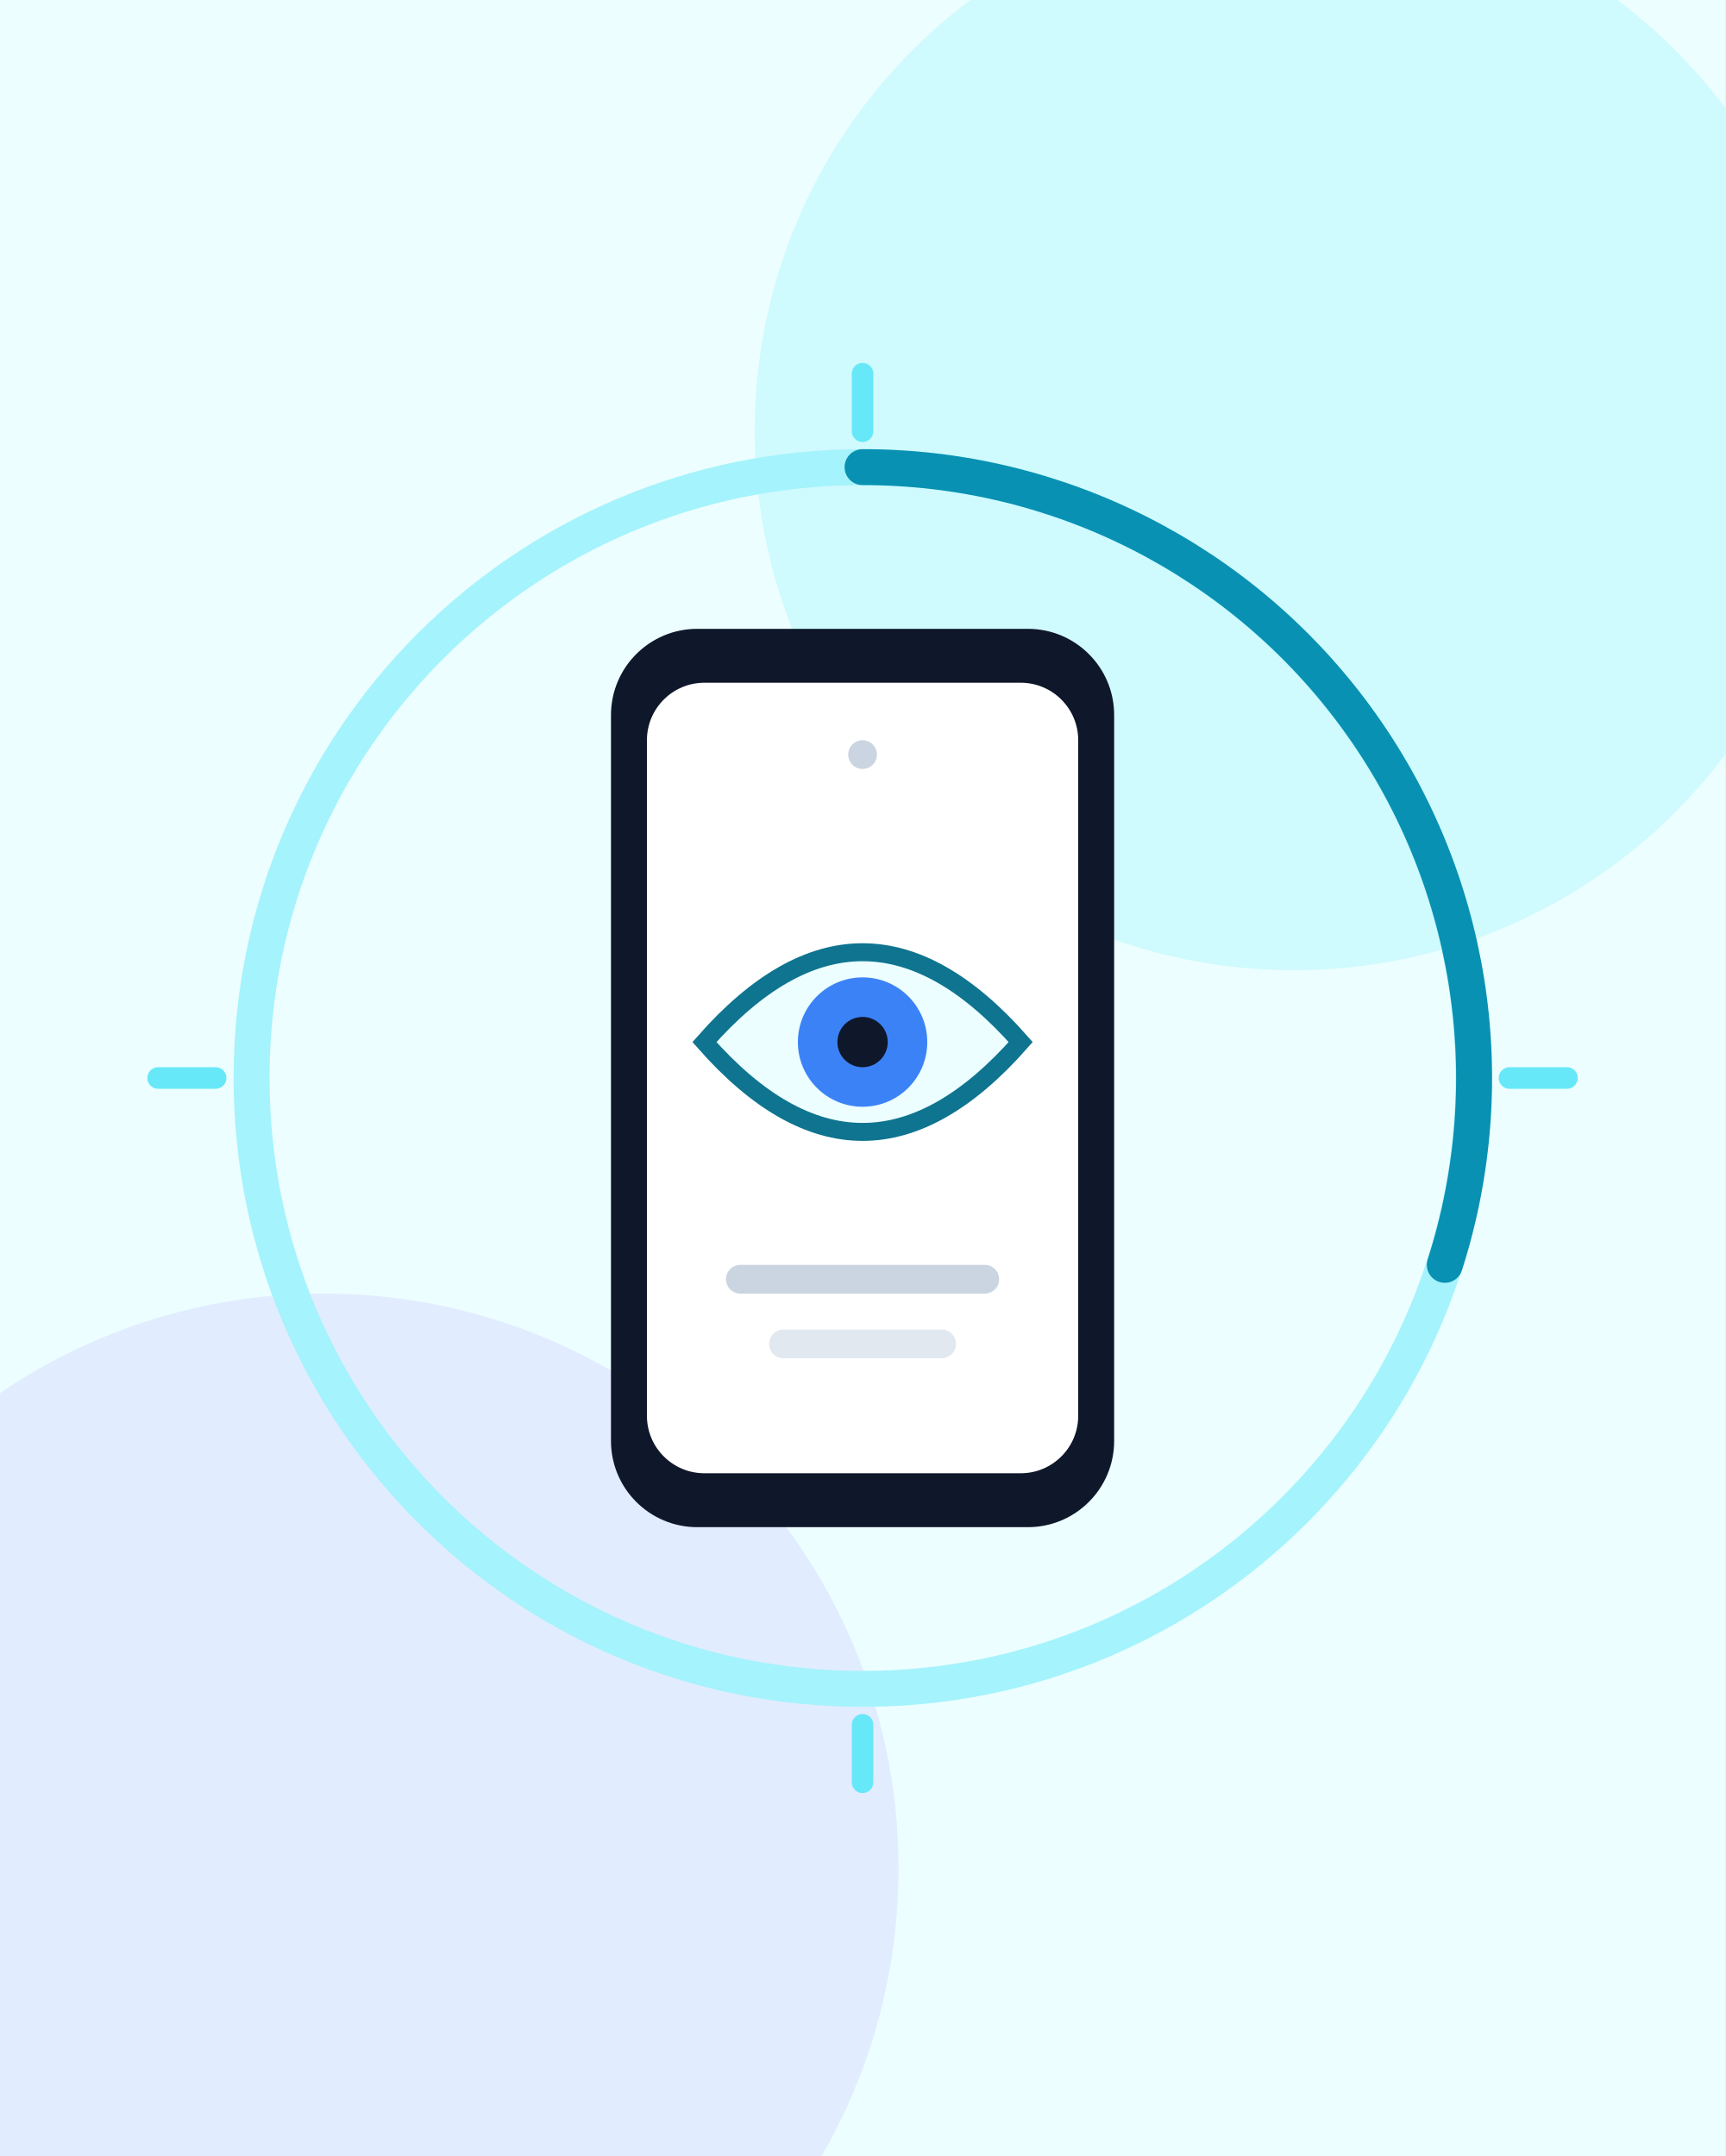
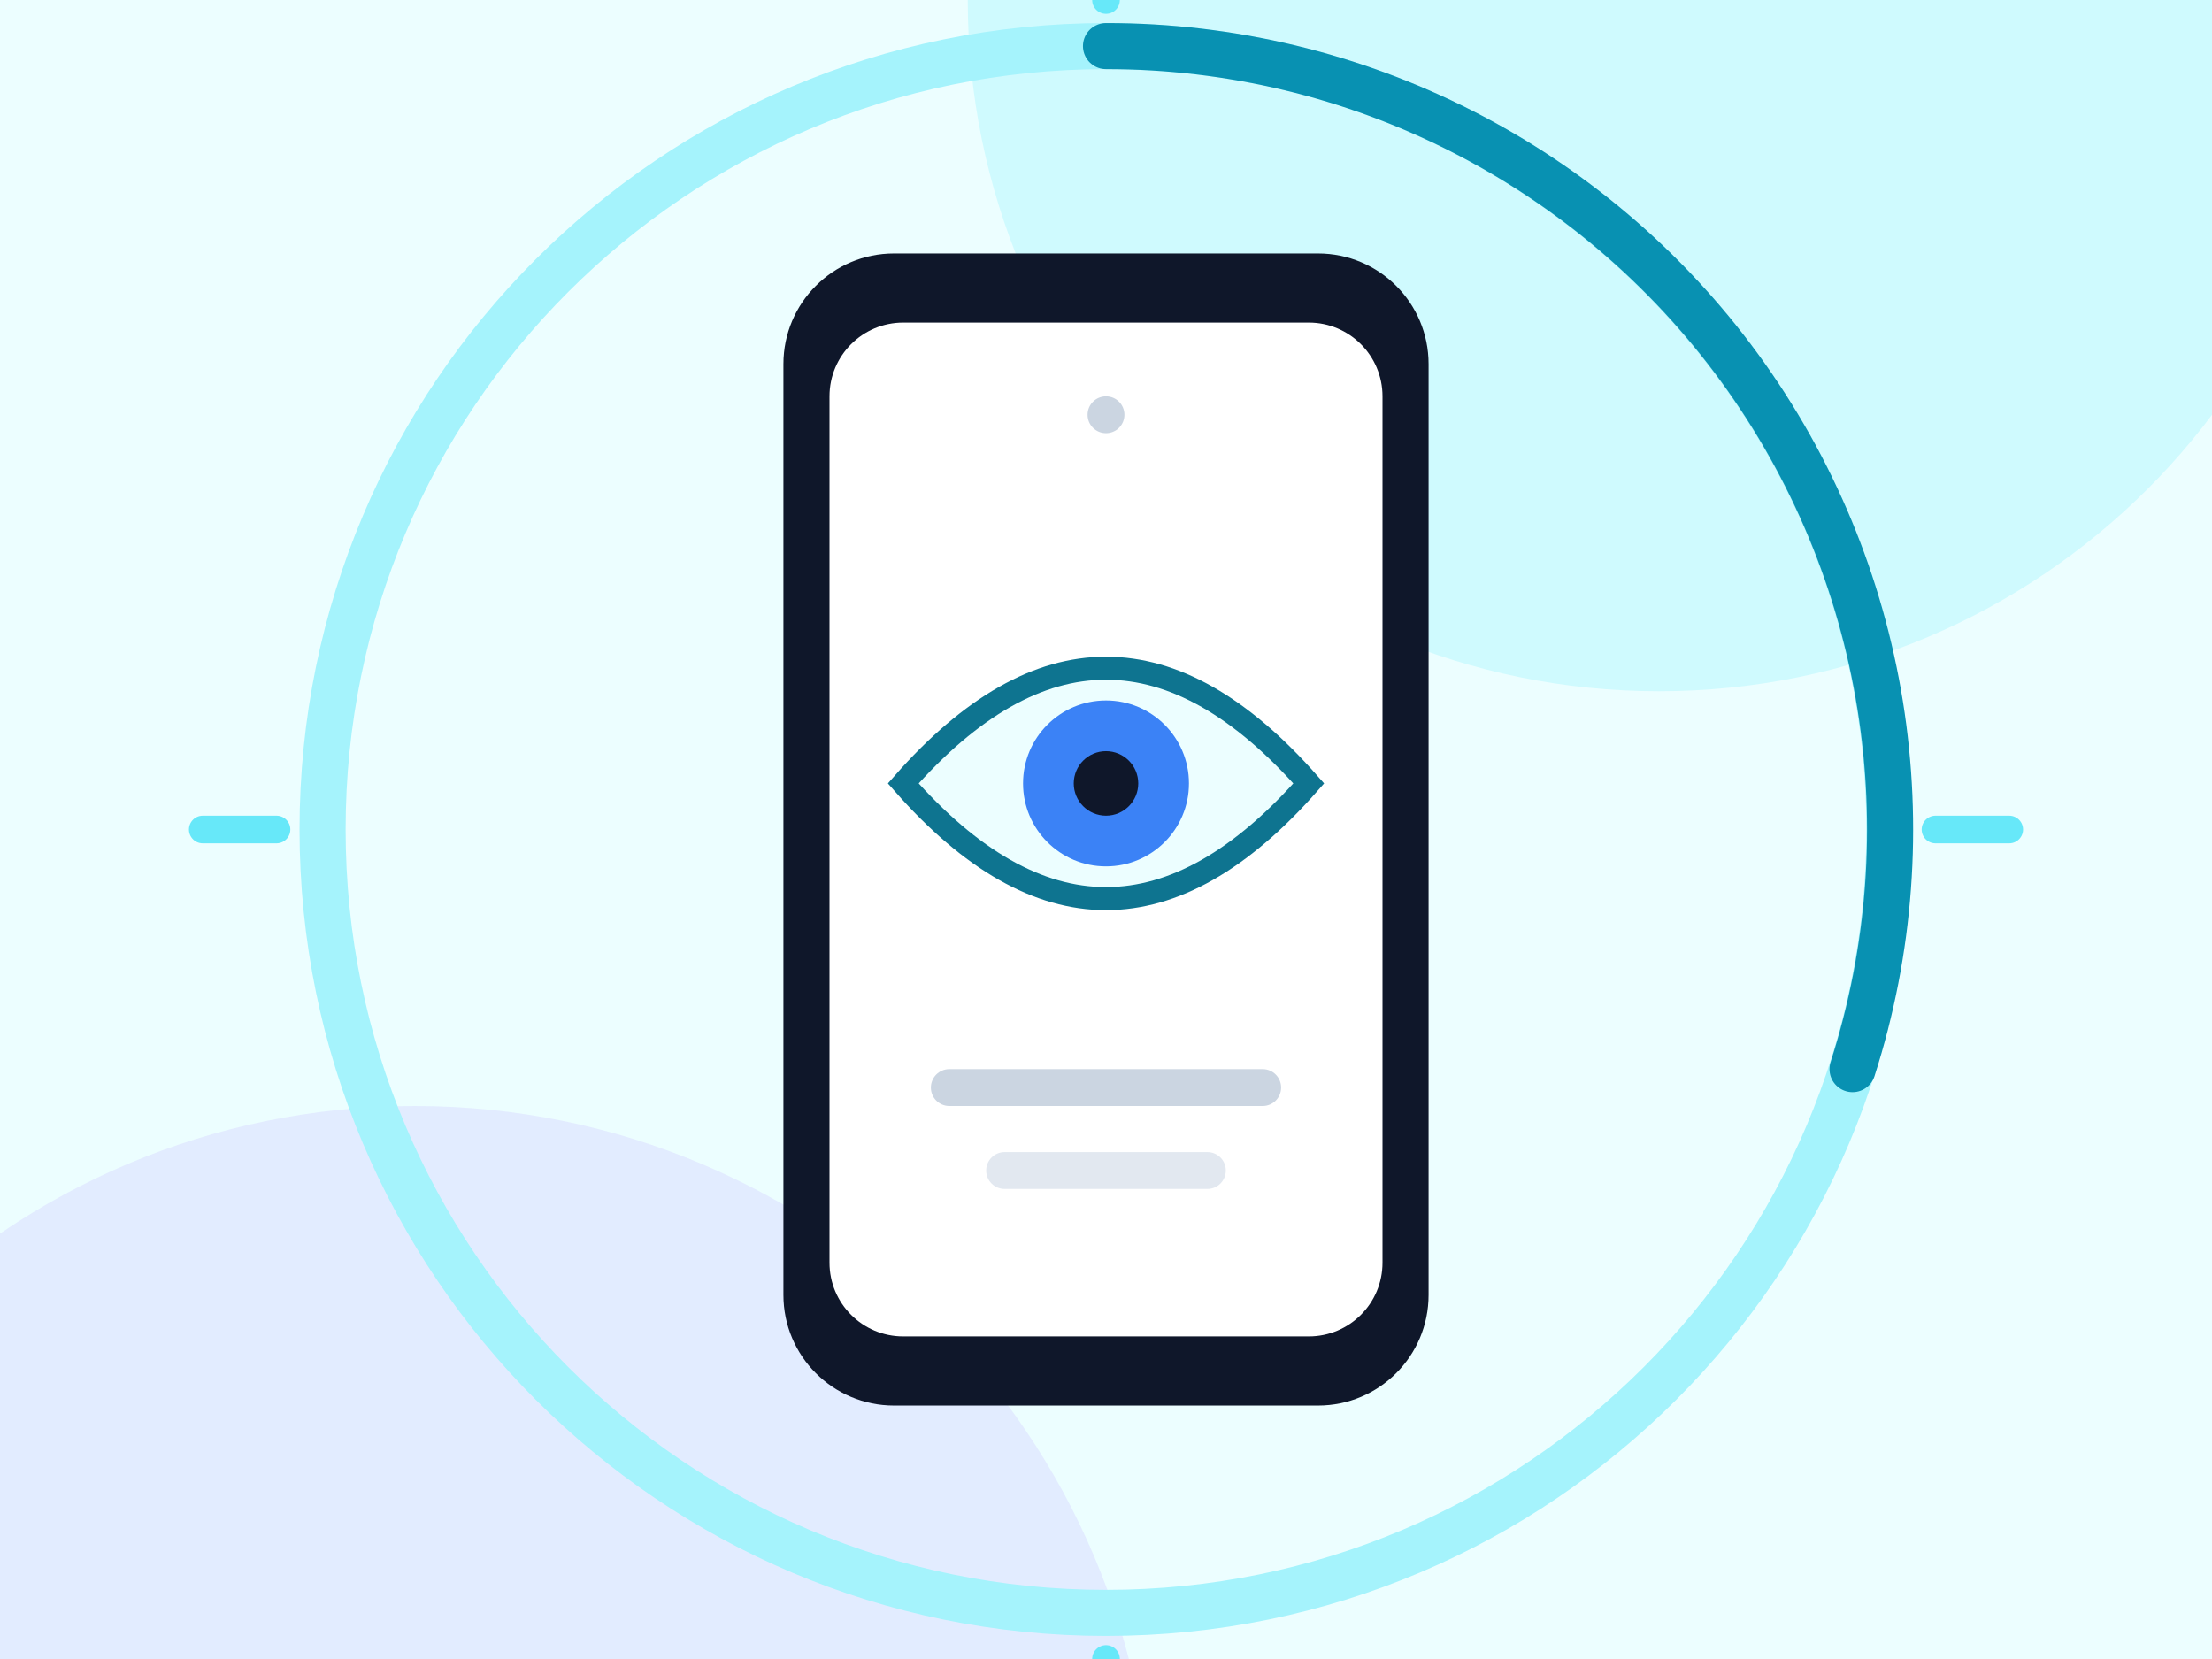
- <svg xmlns="http://www.w3.org/2000/svg" viewBox="0 0 480 600" fill="none">
-   <rect width="480" height="600" fill="#ecfeff" />
+ <svg xmlns="http://www.w3.org/2000/svg" viewBox="0 120 480 360" fill="none">
+   <rect x="-400" y="-400" width="1280" height="1400" fill="#ecfeff" />
  <circle cx="360" cy="120" r="150" fill="#cffafe" />
  <circle cx="90" cy="520" r="160" fill="#e0e7ff" opacity=".8" />
  <circle cx="240" cy="300" r="170" stroke="#a5f3fc" stroke-width="10" />
  <path d="M240 130 A170 170 0 0 1 402 352" stroke="#0891b2" stroke-width="10" stroke-linecap="round" />
  <g stroke="#67e8f9" stroke-width="6" stroke-linecap="round">
    <path d="M240 104v16M240 480v16M44 300h16M420 300h16" />
  </g>
  <rect x="170" y="175" width="140" height="250" rx="24" fill="#0f172a" />
  <rect x="180" y="190" width="120" height="220" rx="16" fill="#fff" />
  <path d="M196 290 Q240 240 284 290 Q240 340 196 290Z" fill="#ecfeff" stroke="#0e7490" stroke-width="5" />
  <circle cx="240" cy="290" r="18" fill="#3b82f6" />
  <circle cx="240" cy="290" r="7" fill="#0f172a" />
  <rect x="202" y="352" width="76" height="8" rx="4" fill="#cbd5e1" />
  <rect x="214" y="370" width="52" height="8" rx="4" fill="#e2e8f0" />
  <circle cx="240" cy="210" r="4" fill="#cbd5e1" />
</svg>
